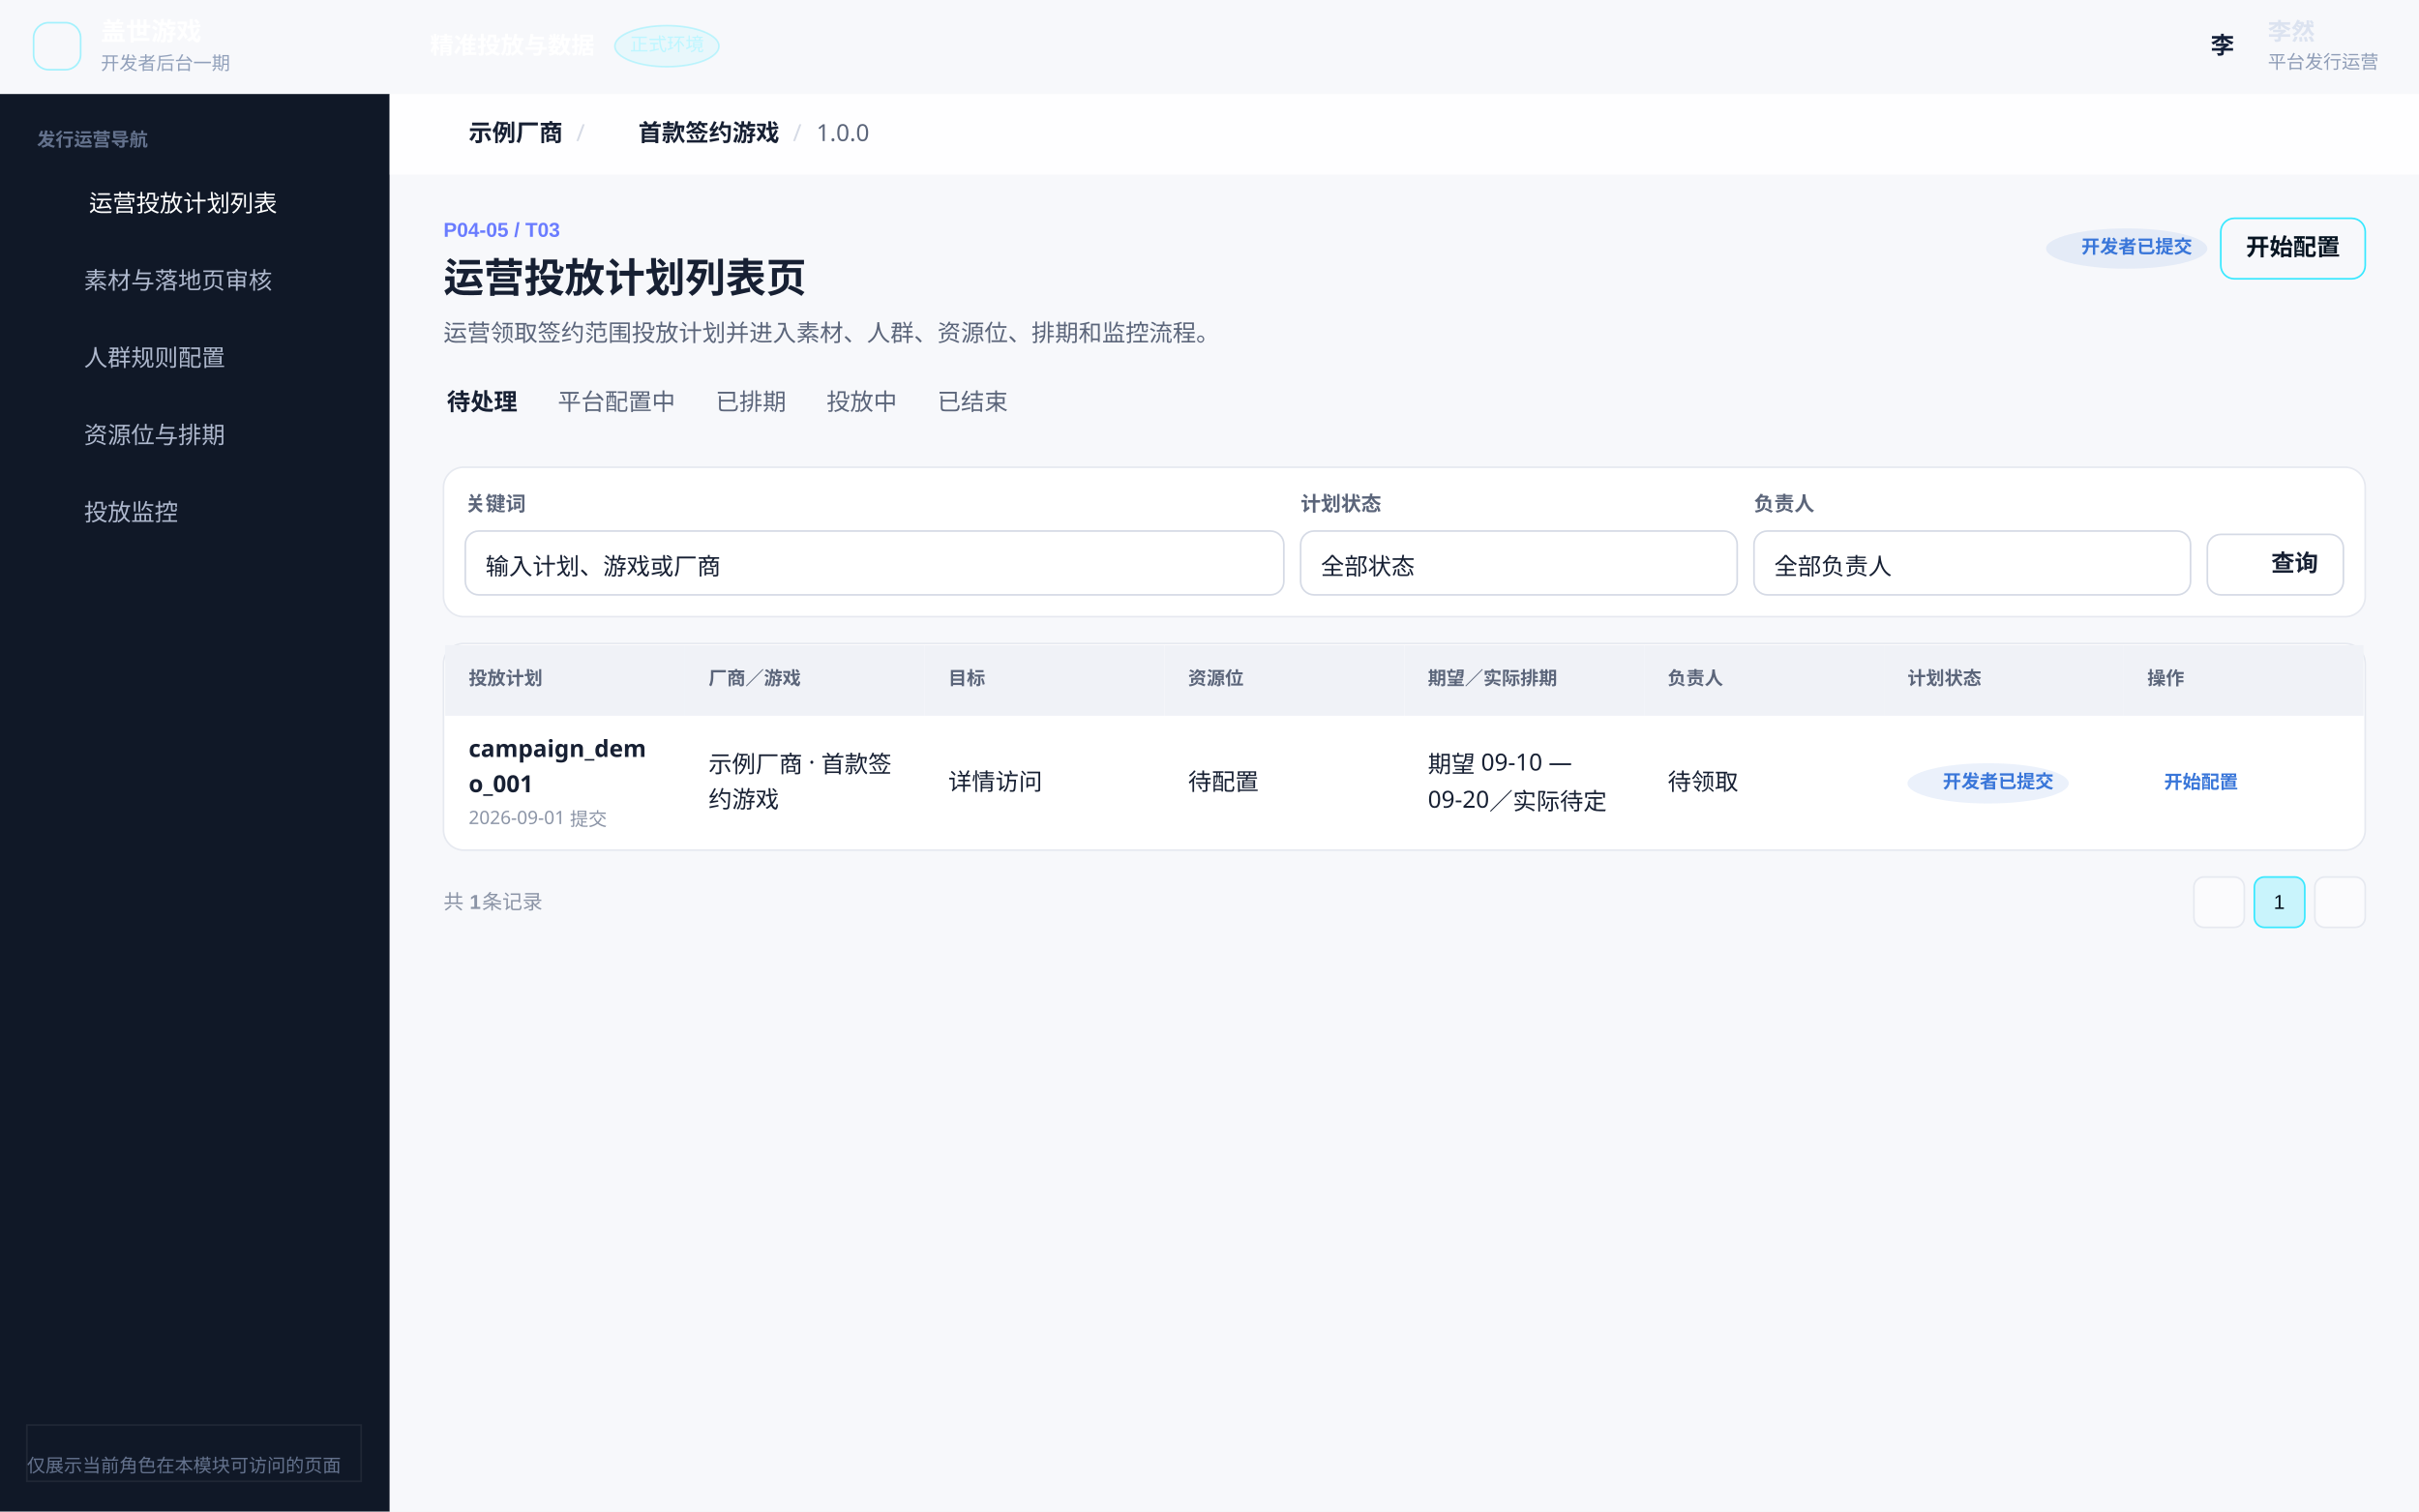
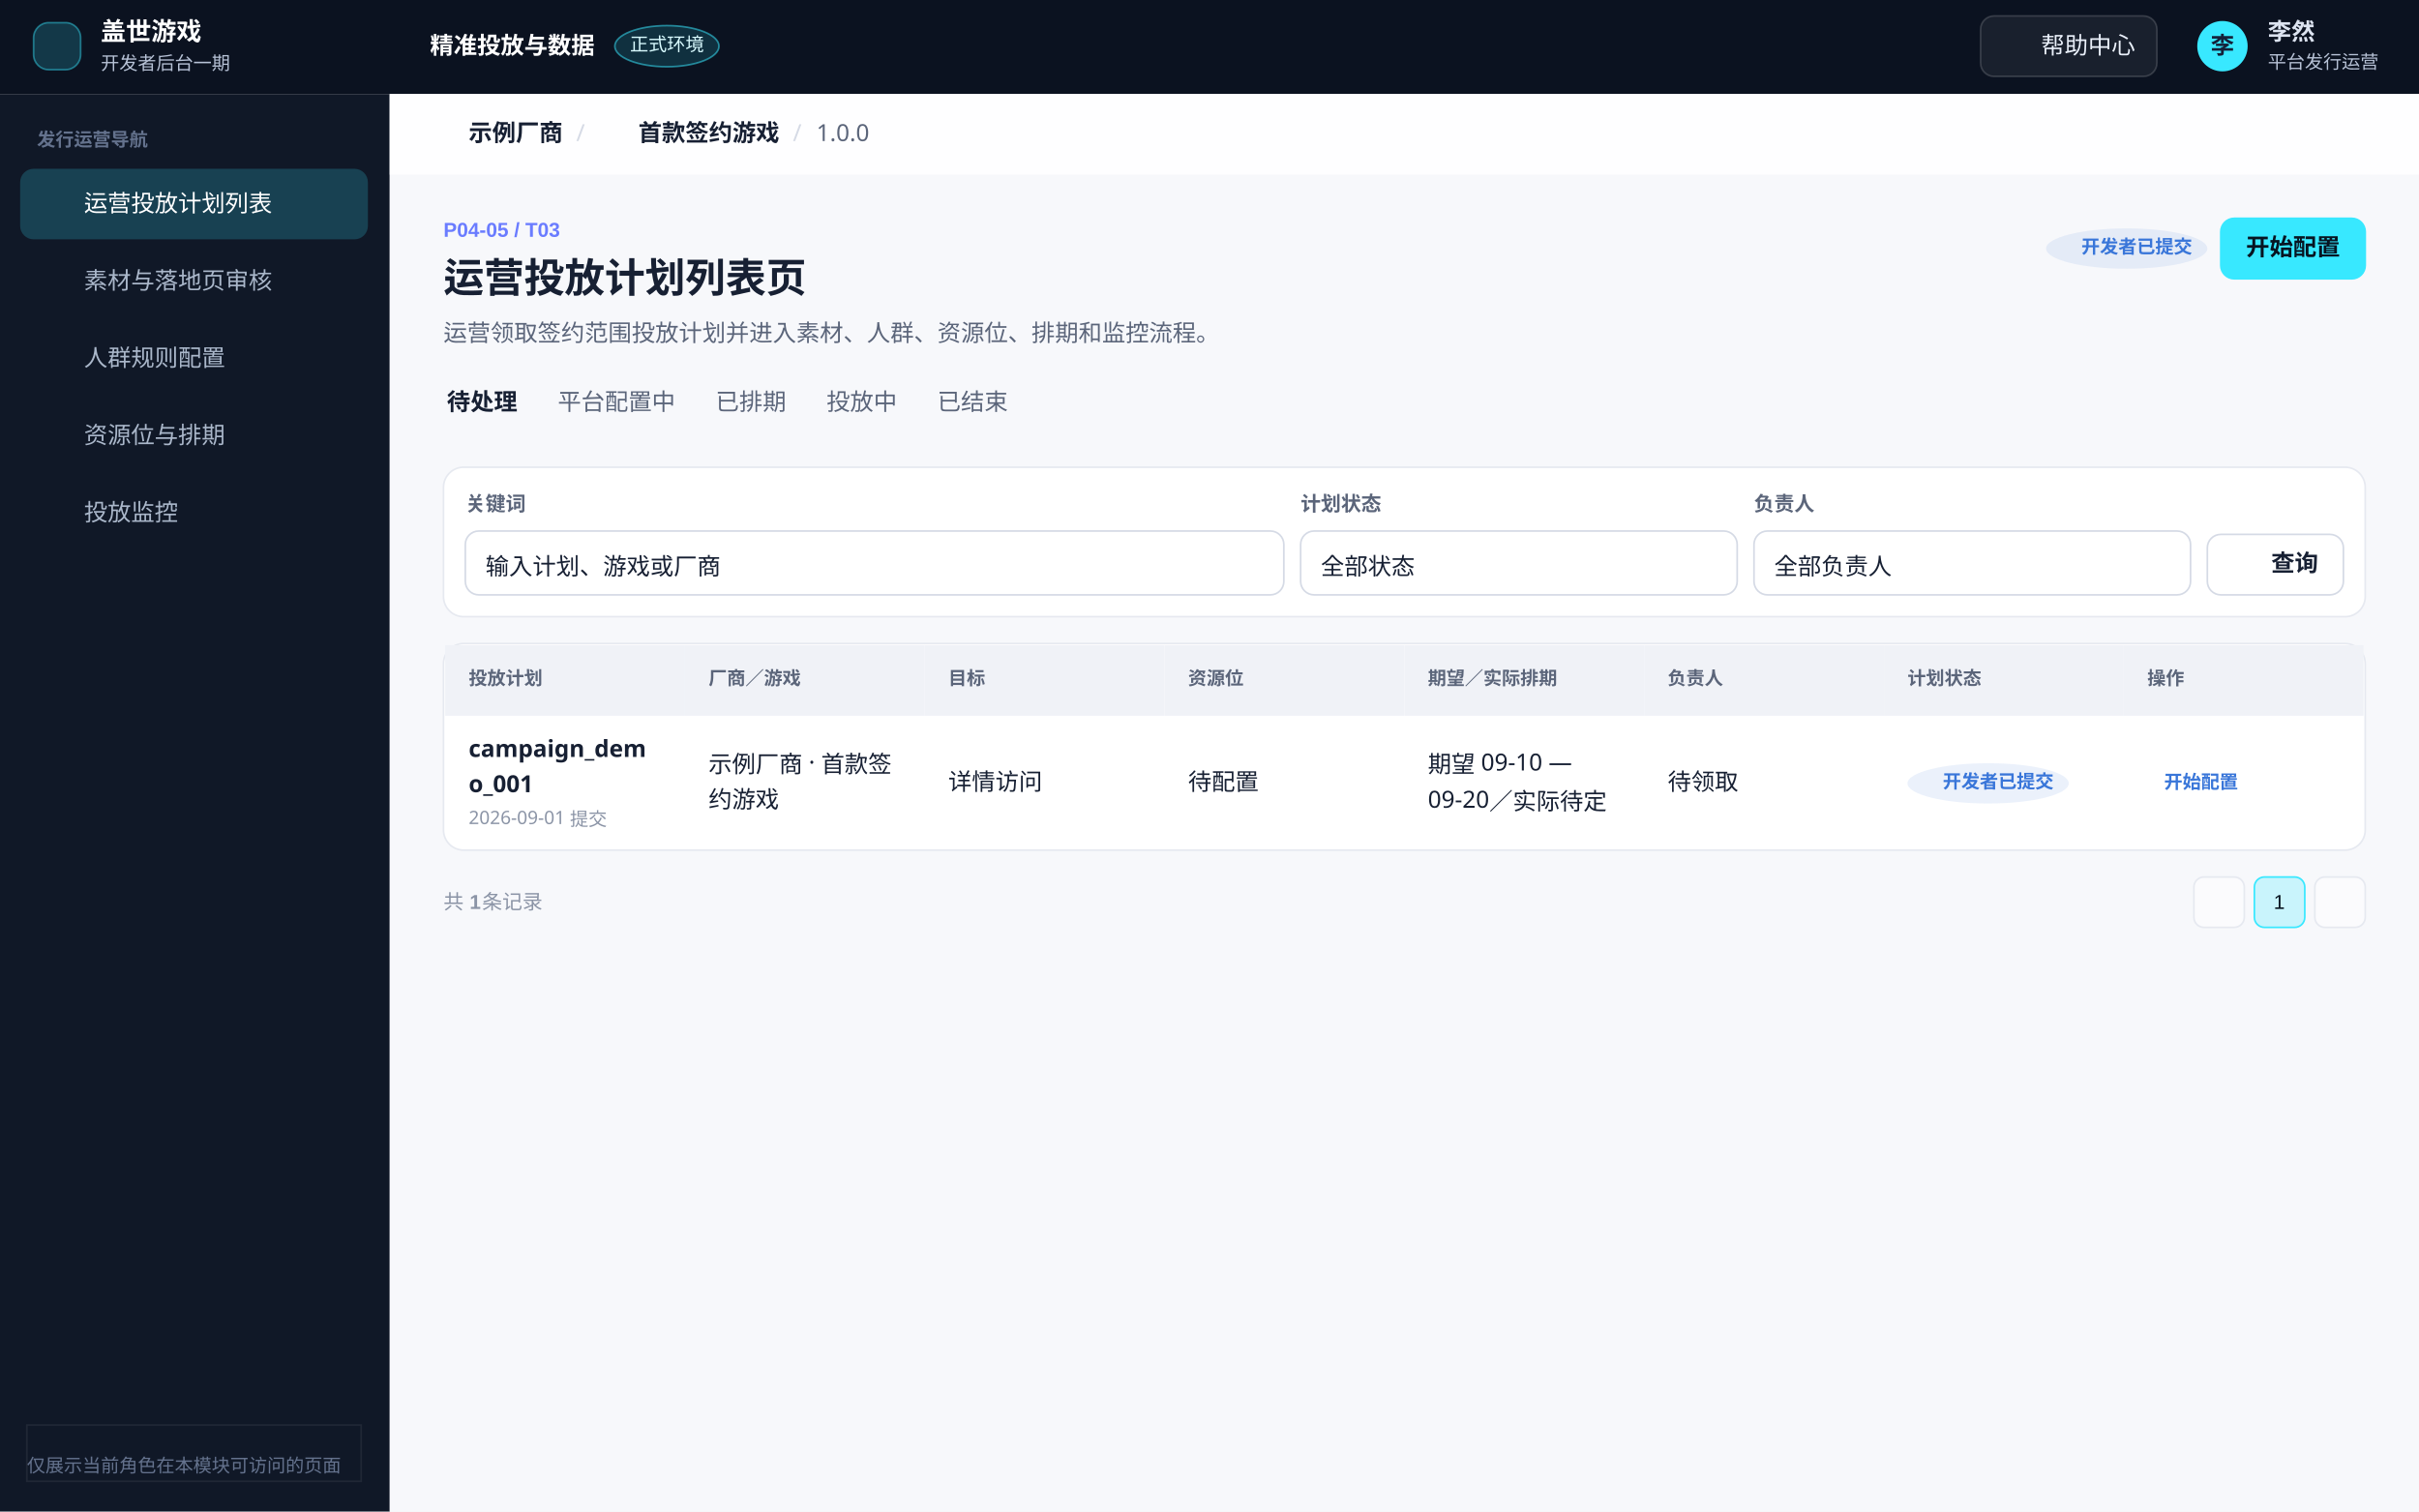
<svg xmlns="http://www.w3.org/2000/svg" width="1440" height="900" viewBox="0 0 1440 900">
  <defs>
    <clipPath id="clip-P04-05">
      <rect width="1440" height="900" />
    </clipPath>
  </defs>
  <g id="P04-05" data-frame-id="P04-05" data-role="operations" data-template="T03" clip-path="url(#clip-P04-05)">
    <rect id="node-P04-05-shape-0" x="0.00" y="0.00" width="1440.00" height="900.00" rx="0.00" fill="#f7f8fb" fill-opacity="1.000" />
-     <rect id="node-P04-05-shape-1" x="20.00" y="13.50" width="28.00" height="28.00" rx="9.00" fill="#000000" fill-opacity="0.000" stroke="#38e8ff" stroke-opacity="0.440" stroke-width="1.00" />
-     <rect id="node-P04-05-shape-2" x="366.00" y="15.25" width="62.00" height="24.50" rx="999.00" fill="#38e8ff" fill-opacity="0.080" stroke="#38e8ff" stroke-opacity="0.280" stroke-width="1.00" />
-     <rect id="node-P04-05-shape-3" x="0.00" y="56.00" width="232.00" height="844.00" rx="0.00" fill="#101827" fill-opacity="1.000" />
-     <rect id="node-P04-05-shape-4" x="16.00" y="848.50" width="199.00" height="33.50" rx="0.00" fill="#000000" fill-opacity="0.000" stroke="#ffffff" stroke-opacity="0.070" stroke-width="1.00" />
-     <rect id="node-P04-05-shape-5" x="232.00" y="56.00" width="1208.00" height="844.00" rx="0.00" fill="#f7f8fb" fill-opacity="1.000" />
-     <rect id="node-P04-05-shape-6" x="232.00" y="56.00" width="1208.00" height="48.00" rx="0.00" fill="#ffffff" fill-opacity="0.880" />
-     <rect id="node-P04-05-shape-7" x="1218.00" y="136.00" width="96.00" height="24.00" rx="999.00" fill="#3976d9" fill-opacity="0.100" />
-     <rect id="node-P04-05-shape-8" x="1322.00" y="130.00" width="86.00" height="36.00" rx="8.00" fill="#000000" fill-opacity="0.000" stroke="#38e8ff" stroke-opacity="1.000" stroke-width="1.00" />
-     <rect id="node-P04-05-shape-9" x="264.00" y="278.19" width="1144.00" height="89.00" rx="12.00" fill="#ffffff" fill-opacity="1.000" stroke="#e6e9f0" stroke-opacity="1.000" stroke-width="1.00" />
-     <rect id="node-P04-05-shape-10" x="277.00" y="316.19" width="487.25" height="38.00" rx="8.00" fill="#ffffff" fill-opacity="1.000" stroke="#d5dae5" stroke-opacity="1.000" stroke-width="1.00" />
-     <rect id="node-P04-05-shape-11" x="774.25" y="316.19" width="259.88" height="38.00" rx="8.00" fill="#ffffff" fill-opacity="1.000" stroke="#d5dae5" stroke-opacity="1.000" stroke-width="1.00" />
-     <rect id="node-P04-05-shape-12" x="1044.13" y="316.19" width="259.88" height="38.00" rx="8.00" fill="#ffffff" fill-opacity="1.000" stroke="#d5dae5" stroke-opacity="1.000" stroke-width="1.00" />
-     <rect id="node-P04-05-shape-13" x="1314.00" y="318.19" width="81.00" height="36.00" rx="8.00" fill="#ffffff" fill-opacity="1.000" stroke="#d5dae5" stroke-opacity="1.000" stroke-width="1.00" />
-     <rect id="node-P04-05-shape-14" x="264.00" y="383.19" width="1144.00" height="123.00" rx="12.00" fill="#ffffff" fill-opacity="1.000" stroke="#e6e9f0" stroke-opacity="1.000" stroke-width="1.00" />
-     <rect id="node-P04-05-shape-15" x="265.00" y="384.19" width="142.75" height="42.00" rx="0.00" fill="#f0f2f7" fill-opacity="1.000" />
-     <rect id="node-P04-05-shape-16" x="407.75" y="384.19" width="142.75" height="42.00" rx="0.00" fill="#f0f2f7" fill-opacity="1.000" />
-     <rect id="node-P04-05-shape-17" x="550.50" y="384.19" width="142.75" height="42.00" rx="0.00" fill="#f0f2f7" fill-opacity="1.000" />
-     <rect id="node-P04-05-shape-18" x="693.25" y="384.19" width="142.75" height="42.00" rx="0.00" fill="#f0f2f7" fill-opacity="1.000" />
-     <rect id="node-P04-05-shape-19" x="836.00" y="384.19" width="142.75" height="42.00" rx="0.00" fill="#f0f2f7" fill-opacity="1.000" />
-     <rect id="node-P04-05-shape-20" x="978.75" y="384.19" width="142.75" height="42.00" rx="0.00" fill="#f0f2f7" fill-opacity="1.000" />
-     <rect id="node-P04-05-shape-21" x="1121.50" y="384.19" width="142.75" height="42.00" rx="0.00" fill="#f0f2f7" fill-opacity="1.000" />
-     <rect id="node-P04-05-shape-22" x="1264.25" y="384.19" width="142.75" height="42.00" rx="0.00" fill="#f0f2f7" fill-opacity="1.000" />
-     <rect id="node-P04-05-shape-23" x="1135.50" y="454.44" width="96.00" height="24.00" rx="999.00" fill="#3976d9" fill-opacity="0.100" />
-     <rect id="node-P04-05-shape-24" x="1306.00" y="522.19" width="30.00" height="30.00" rx="6.00" fill="#ffffff" fill-opacity="0.450" stroke="#e6e9f0" stroke-opacity="1.000" stroke-width="1.00" />
-     <rect id="node-P04-05-shape-25" x="1342.00" y="522.19" width="30.00" height="30.00" rx="6.00" fill="#38e8ff" fill-opacity="0.240" stroke="#38e8ff" stroke-opacity="1.000" stroke-width="1.00" />
-     <rect id="node-P04-05-shape-26" x="1378.00" y="522.19" width="30.00" height="30.00" rx="6.00" fill="#ffffff" fill-opacity="0.450" stroke="#e6e9f0" stroke-opacity="1.000" stroke-width="1.00" />
+     <rect id="node-P04-05-shape-1" x="0.00" y="0.00" width="1440.00" height="56.00" rx="0.00" fill="#0b1220" fill-opacity="1.000" />
+     <rect id="node-P04-05-shape-2" x="20.00" y="13.50" width="28.00" height="28.00" rx="9.00" fill="#38e8ff" fill-opacity="0.180" stroke="#38e8ff" stroke-opacity="0.440" stroke-width="1.00" />
+     <rect id="node-P04-05-shape-3" x="366.00" y="15.25" width="62.00" height="24.50" rx="999.00" fill="#38e8ff" fill-opacity="0.140" stroke="#38e8ff" stroke-opacity="0.520" stroke-width="1.00" />
+     <rect id="node-P04-05-shape-4" x="1179.00" y="9.50" width="105.00" height="36.00" rx="8.00" fill="#ffffff" fill-opacity="0.060" stroke="#ffffff" stroke-opacity="0.160" stroke-width="1.00" />
+     <rect id="node-P04-05-shape-5" x="1308.00" y="12.50" width="30.00" height="30.00" rx="50.00" fill="#38e8ff" fill-opacity="1.000" />
+     <rect id="node-P04-05-shape-6" x="0.00" y="56.00" width="232.00" height="844.00" rx="0.00" fill="#101827" fill-opacity="1.000" />
+     <rect id="node-P04-05-shape-7" x="12.00" y="100.50" width="207.00" height="42.00" rx="8.00" fill="#38e8ff" fill-opacity="0.200" />
+     <rect id="node-P04-05-shape-8" x="16.00" y="848.50" width="199.00" height="33.50" rx="0.00" fill="#000000" fill-opacity="0.000" stroke="#ffffff" stroke-opacity="0.070" stroke-width="1.00" />
+     <rect id="node-P04-05-shape-9" x="232.00" y="56.00" width="1208.00" height="844.00" rx="0.00" fill="#f7f8fb" fill-opacity="1.000" />
+     <rect id="node-P04-05-shape-10" x="232.00" y="56.00" width="1208.00" height="48.00" rx="0.00" fill="#ffffff" fill-opacity="0.880" />
+     <rect id="node-P04-05-shape-11" x="1218.00" y="136.00" width="96.00" height="24.00" rx="999.00" fill="#3976d9" fill-opacity="0.100" />
+     <rect id="node-P04-05-shape-12" x="1322.00" y="130.00" width="86.00" height="36.00" rx="8.00" fill="#38e8ff" fill-opacity="1.000" stroke="#38e8ff" stroke-opacity="1.000" stroke-width="1.00" />
+     <rect id="node-P04-05-shape-13" x="264.00" y="278.19" width="1144.00" height="89.00" rx="12.00" fill="#ffffff" fill-opacity="1.000" stroke="#e6e9f0" stroke-opacity="1.000" stroke-width="1.00" />
+     <rect id="node-P04-05-shape-14" x="277.00" y="316.19" width="487.25" height="38.00" rx="8.00" fill="#ffffff" fill-opacity="1.000" stroke="#d5dae5" stroke-opacity="1.000" stroke-width="1.00" />
+     <rect id="node-P04-05-shape-15" x="774.25" y="316.19" width="259.88" height="38.00" rx="8.00" fill="#ffffff" fill-opacity="1.000" stroke="#d5dae5" stroke-opacity="1.000" stroke-width="1.00" />
+     <rect id="node-P04-05-shape-16" x="1044.13" y="316.19" width="259.88" height="38.00" rx="8.00" fill="#ffffff" fill-opacity="1.000" stroke="#d5dae5" stroke-opacity="1.000" stroke-width="1.00" />
+     <rect id="node-P04-05-shape-17" x="1314.00" y="318.19" width="81.00" height="36.00" rx="8.00" fill="#ffffff" fill-opacity="1.000" stroke="#d5dae5" stroke-opacity="1.000" stroke-width="1.00" />
+     <rect id="node-P04-05-shape-18" x="264.00" y="383.19" width="1144.00" height="123.00" rx="12.00" fill="#ffffff" fill-opacity="1.000" stroke="#e6e9f0" stroke-opacity="1.000" stroke-width="1.00" />
+     <rect id="node-P04-05-shape-19" x="265.00" y="384.19" width="142.75" height="42.00" rx="0.00" fill="#f0f2f7" fill-opacity="1.000" />
+     <rect id="node-P04-05-shape-20" x="407.75" y="384.19" width="142.75" height="42.00" rx="0.00" fill="#f0f2f7" fill-opacity="1.000" />
+     <rect id="node-P04-05-shape-21" x="550.50" y="384.19" width="142.75" height="42.00" rx="0.00" fill="#f0f2f7" fill-opacity="1.000" />
+     <rect id="node-P04-05-shape-22" x="693.25" y="384.19" width="142.75" height="42.00" rx="0.00" fill="#f0f2f7" fill-opacity="1.000" />
+     <rect id="node-P04-05-shape-23" x="836.00" y="384.19" width="142.75" height="42.00" rx="0.00" fill="#f0f2f7" fill-opacity="1.000" />
+     <rect id="node-P04-05-shape-24" x="978.75" y="384.19" width="142.75" height="42.00" rx="0.00" fill="#f0f2f7" fill-opacity="1.000" />
+     <rect id="node-P04-05-shape-25" x="1121.50" y="384.19" width="142.75" height="42.00" rx="0.00" fill="#f0f2f7" fill-opacity="1.000" />
+     <rect id="node-P04-05-shape-26" x="1264.25" y="384.19" width="142.75" height="42.00" rx="0.00" fill="#f0f2f7" fill-opacity="1.000" />
+     <rect id="node-P04-05-shape-27" x="1135.50" y="454.44" width="96.00" height="24.00" rx="999.00" fill="#3976d9" fill-opacity="0.100" />
+     <rect id="node-P04-05-shape-28" x="1306.00" y="522.19" width="30.00" height="30.00" rx="6.00" fill="#ffffff" fill-opacity="0.450" stroke="#e6e9f0" stroke-opacity="1.000" stroke-width="1.00" />
+     <rect id="node-P04-05-shape-29" x="1342.00" y="522.19" width="30.00" height="30.00" rx="6.00" fill="#38e8ff" fill-opacity="0.240" stroke="#38e8ff" stroke-opacity="1.000" stroke-width="1.00" />
+     <rect id="node-P04-05-shape-30" x="1378.00" y="522.19" width="30.00" height="30.00" rx="6.00" fill="#ffffff" fill-opacity="0.450" stroke="#e6e9f0" stroke-opacity="1.000" stroke-width="1.00" />
    <text x="289.00" y="342.19" font-family="Microsoft YaHei" font-size="14.00" font-weight="400" fill="#172033" fill-opacity="1.000">输入计划、游戏或厂商</text>
    <text x="786.25" y="342.19" font-family="Microsoft YaHei" font-size="14.00" font-weight="400" fill="#172033" fill-opacity="1.000">全部状态</text>
    <text x="1056.13" y="342.19" font-family="Microsoft YaHei" font-size="14.00" font-weight="400" fill="#172033" fill-opacity="1.000">全部负责人</text>
    <text x="60.00" y="24.00" font-family="Microsoft YaHei" font-size="15.00" font-weight="650" fill="#ffffff" fill-opacity="1.000">盖世游戏</text>
-     <text x="60.00" y="41.50" font-family="Microsoft YaHei" font-size="11.00" font-weight="400" fill="#91a0ba" fill-opacity="1.000">开发者后台一期</text>
+     <text x="60.00" y="41.50" font-family="Microsoft YaHei" font-size="11.00" font-weight="400" fill="#b7c2d6" fill-opacity="1.000">开发者后台一期</text>
    <text x="256.00" y="32.00" font-family="Microsoft YaHei" font-size="14.00" font-weight="700" fill="#ffffff" fill-opacity="1.000">精准投放与数据</text>
-     <text x="375.00" y="30.25" font-family="Microsoft YaHei" font-size="11.00" font-weight="400" fill="#bdf6ff" fill-opacity="1.000">正式环境</text>
+     <text x="375.00" y="30.25" font-family="Microsoft YaHei" font-size="11.00" font-weight="400" fill="#d9fbff" fill-opacity="1.000">正式环境</text>
+     <text x="1215.00" y="32.00" font-family="Microsoft YaHei" font-size="14.00" font-weight="400" fill="#eaf0fa" fill-opacity="1.000">帮助中心</text>
    <text x="1316.00" y="32.00" font-family="Microsoft YaHei" font-size="14.00" font-weight="700" fill="#142039" fill-opacity="1.000">李</text>
    <text x="1350.00" y="23.75" font-family="Microsoft YaHei" font-size="14.00" font-weight="700" fill="#dce3f0" fill-opacity="1.000">李然</text>
-     <text x="1350.00" y="40.75" font-family="Microsoft YaHei" font-size="11.00" font-weight="400" fill="#8f9db7" fill-opacity="1.000">平台发行运营</text>
+     <text x="1350.00" y="40.75" font-family="Microsoft YaHei" font-size="11.00" font-weight="400" fill="#b7c2d6" fill-opacity="1.000">平台发行运营</text>
    <text x="22.00" y="87.00" font-family="Microsoft YaHei" font-size="11.00" font-weight="700" fill="#64728d" fill-opacity="1.000">发行运营导航</text>
-     <text x="53.00" y="126.00" font-family="Microsoft YaHei" font-size="14.00" font-weight="400" fill="#ffffff" fill-opacity="1.000">运营投放计划列表</text>
-     <text x="50.00" y="172.00" font-family="Microsoft YaHei" font-size="14.00" font-weight="400" fill="#aeb8cd" fill-opacity="1.000">素材与落地页审核</text>
-     <text x="50.00" y="218.00" font-family="Microsoft YaHei" font-size="14.00" font-weight="400" fill="#aeb8cd" fill-opacity="1.000">人群规则配置</text>
-     <text x="50.00" y="264.00" font-family="Microsoft YaHei" font-size="14.00" font-weight="400" fill="#aeb8cd" fill-opacity="1.000">资源位与排期</text>
-     <text x="50.00" y="310.00" font-family="Microsoft YaHei" font-size="14.00" font-weight="400" fill="#aeb8cd" fill-opacity="1.000">投放监控</text>
+     <text x="50.00" y="126.00" font-family="Microsoft YaHei" font-size="14.00" font-weight="400" fill="#ffffff" fill-opacity="1.000">运营投放计划列表</text>
+     <text x="50.00" y="172.00" font-family="Microsoft YaHei" font-size="14.00" font-weight="400" fill="#aab7ca" fill-opacity="1.000">素材与落地页审核</text>
+     <text x="50.00" y="218.00" font-family="Microsoft YaHei" font-size="14.00" font-weight="400" fill="#aab7ca" fill-opacity="1.000">人群规则配置</text>
+     <text x="50.00" y="264.00" font-family="Microsoft YaHei" font-size="14.00" font-weight="400" fill="#aab7ca" fill-opacity="1.000">资源位与排期</text>
+     <text x="50.00" y="310.00" font-family="Microsoft YaHei" font-size="14.00" font-weight="400" fill="#aab7ca" fill-opacity="1.000">投放监控</text>
    <text x="16.00" y="876.50" font-family="Microsoft YaHei" font-size="11.00" font-weight="400" fill="#64728d" fill-opacity="1.000">仅展示当前角色在本模块可访问的页面</text>
    <text x="279.00" y="84.00" font-family="Microsoft YaHei" font-size="14.00" font-weight="600" fill="#172033" fill-opacity="1.000">示例厂商</text>
    <text x="343.00" y="84.00" font-family="Microsoft YaHei" font-size="14.00" font-weight="400" fill="#d5dae5" fill-opacity="1.000">/</text>
    <text x="379.98" y="84.00" font-family="Microsoft YaHei" font-size="14.00" font-weight="600" fill="#172033" fill-opacity="1.000">首款签约游戏</text>
    <text x="471.98" y="84.00" font-family="Microsoft YaHei" font-size="14.00" font-weight="400" fill="#d5dae5" fill-opacity="1.000">/</text>
    <text x="485.97" y="84.00" font-family="Microsoft YaHei" font-size="14.00" font-weight="400" fill="#5b657a" fill-opacity="1.000">1.0.0</text>
    <text x="264.00" y="141.00" font-family="Arial" font-size="12.00" font-weight="700" fill="#6a7cff" fill-opacity="1.000">P04-05 / T03</text>
    <text x="264.00" y="174.00" font-family="Microsoft YaHei" font-size="24.00" font-weight="700" fill="#172033" fill-opacity="1.000">运营投放计划列表页</text>
    <text x="264.00" y="203.19" font-family="Microsoft YaHei" font-size="14.00" font-weight="400" fill="#5b657a" fill-opacity="1.000">运营领取签约范围投放计划并进入素材、人群、资源位、排期和监控流程。</text>
    <text x="1239.00" y="150.75" font-family="Microsoft YaHei" font-size="11.00" font-weight="650" fill="#3976d9" fill-opacity="1.000">开发者已提交</text>
    <text x="1337.00" y="152.00" font-family="Microsoft YaHei" font-size="14.00" font-weight="650" fill="#071522" fill-opacity="1.000">开始配置</text>
    <text x="266.00" y="244.19" font-family="Microsoft YaHei" font-size="14.00" font-weight="650" fill="#172033" fill-opacity="1.000">待处理</text>
    <text x="332.00" y="244.19" font-family="Microsoft YaHei" font-size="14.00" font-weight="400" fill="#5b657a" fill-opacity="1.000">平台配置中</text>
    <text x="426.00" y="244.19" font-family="Microsoft YaHei" font-size="14.00" font-weight="400" fill="#5b657a" fill-opacity="1.000">已排期</text>
    <text x="492.00" y="244.19" font-family="Microsoft YaHei" font-size="14.00" font-weight="400" fill="#5b657a" fill-opacity="1.000">投放中</text>
    <text x="558.00" y="244.19" font-family="Microsoft YaHei" font-size="14.00" font-weight="400" fill="#5b657a" fill-opacity="1.000">已结束</text>
    <text x="277.00" y="304.19" font-family="Microsoft YaHei" font-size="12.00" font-weight="600" fill="#5b657a" fill-opacity="1.000">关键词</text>
    <text x="774.25" y="304.19" font-family="Microsoft YaHei" font-size="12.00" font-weight="600" fill="#5b657a" fill-opacity="1.000">计划状态</text>
    <text x="1044.13" y="304.19" font-family="Microsoft YaHei" font-size="12.00" font-weight="600" fill="#5b657a" fill-opacity="1.000">负责人</text>
    <text x="1352.00" y="340.19" font-family="Microsoft YaHei" font-size="14.00" font-weight="650" fill="#172033" fill-opacity="1.000">查询</text>
    <text x="279.00" y="407.69" font-family="Microsoft YaHei" font-size="11.00" font-weight="700" fill="#5b657a" fill-opacity="1.000">投放计划</text>
    <text x="421.75" y="407.69" font-family="Microsoft YaHei" font-size="11.00" font-weight="700" fill="#5b657a" fill-opacity="1.000">厂商／游戏</text>
    <text x="564.50" y="407.69" font-family="Microsoft YaHei" font-size="11.00" font-weight="700" fill="#5b657a" fill-opacity="1.000">目标</text>
    <text x="707.25" y="407.69" font-family="Microsoft YaHei" font-size="11.00" font-weight="700" fill="#5b657a" fill-opacity="1.000">资源位</text>
    <text x="850.00" y="407.69" font-family="Microsoft YaHei" font-size="11.00" font-weight="700" fill="#5b657a" fill-opacity="1.000">期望／实际排期</text>
    <text x="992.75" y="407.69" font-family="Microsoft YaHei" font-size="11.00" font-weight="700" fill="#5b657a" fill-opacity="1.000">负责人</text>
    <text x="1135.50" y="407.69" font-family="Microsoft YaHei" font-size="11.00" font-weight="700" fill="#5b657a" fill-opacity="1.000">计划状态</text>
    <text x="1278.25" y="407.69" font-family="Microsoft YaHei" font-size="11.00" font-weight="700" fill="#5b657a" fill-opacity="1.000">操作</text>
    <text x="279.00" y="450.69" font-family="Microsoft YaHei" font-size="14.00" font-weight="650" fill="#172033" fill-opacity="1.000">campaign_dem</text>
    <text x="279.00" y="471.69" font-family="Microsoft YaHei" font-size="14.00" font-weight="650" fill="#172033" fill-opacity="1.000">o_001</text>
    <text x="279.00" y="490.69" font-family="Microsoft YaHei" font-size="11.00" font-weight="400" fill="#8b94a6" fill-opacity="1.000">2026-09-01 提交</text>
    <text x="421.75" y="459.94" font-family="Microsoft YaHei" font-size="14.00" font-weight="400" fill="#172033" fill-opacity="1.000">示例厂商 · 首款签</text>
    <text x="421.75" y="480.94" font-family="Microsoft YaHei" font-size="14.00" font-weight="400" fill="#172033" fill-opacity="1.000">约游戏</text>
    <text x="564.50" y="470.44" font-family="Microsoft YaHei" font-size="14.00" font-weight="400" fill="#172033" fill-opacity="1.000">详情访问</text>
    <text x="707.25" y="470.44" font-family="Microsoft YaHei" font-size="14.00" font-weight="400" fill="#172033" fill-opacity="1.000">待配置</text>
    <text x="850.00" y="459.94" font-family="Microsoft YaHei" font-size="14.00" font-weight="400" fill="#172033" fill-opacity="1.000">期望 09-10 —</text>
    <text x="850.00" y="480.94" font-family="Microsoft YaHei" font-size="14.00" font-weight="400" fill="#172033" fill-opacity="1.000">09-20／实际待定</text>
    <text x="992.75" y="470.44" font-family="Microsoft YaHei" font-size="14.00" font-weight="400" fill="#172033" fill-opacity="1.000">待领取</text>
    <text x="1156.50" y="469.19" font-family="Microsoft YaHei" font-size="11.00" font-weight="650" fill="#3976d9" fill-opacity="1.000">开发者已提交</text>
    <text x="1288.25" y="469.44" font-family="Microsoft YaHei" font-size="11.00" font-weight="650" fill="#3976d9" fill-opacity="1.000">开始配置</text>
    <text x="264.00" y="541.19" font-family="Microsoft YaHei" font-size="12.00" font-weight="400" fill="#8b94a6" fill-opacity="1.000">共</text>
    <text x="279.56" y="541.19" font-family="Arial" font-size="12.00" font-weight="700" fill="#8b94a6" fill-opacity="1.000">1</text>
    <text x="286.97" y="541.19" font-family="Microsoft YaHei" font-size="12.00" font-weight="400" fill="#8b94a6" fill-opacity="1.000">条记录</text>
    <text x="1353.47" y="541.19" font-family="Arial" font-size="12.00" font-weight="400" fill="#091521" fill-opacity="1.000">1</text>
  </g>
</svg>
